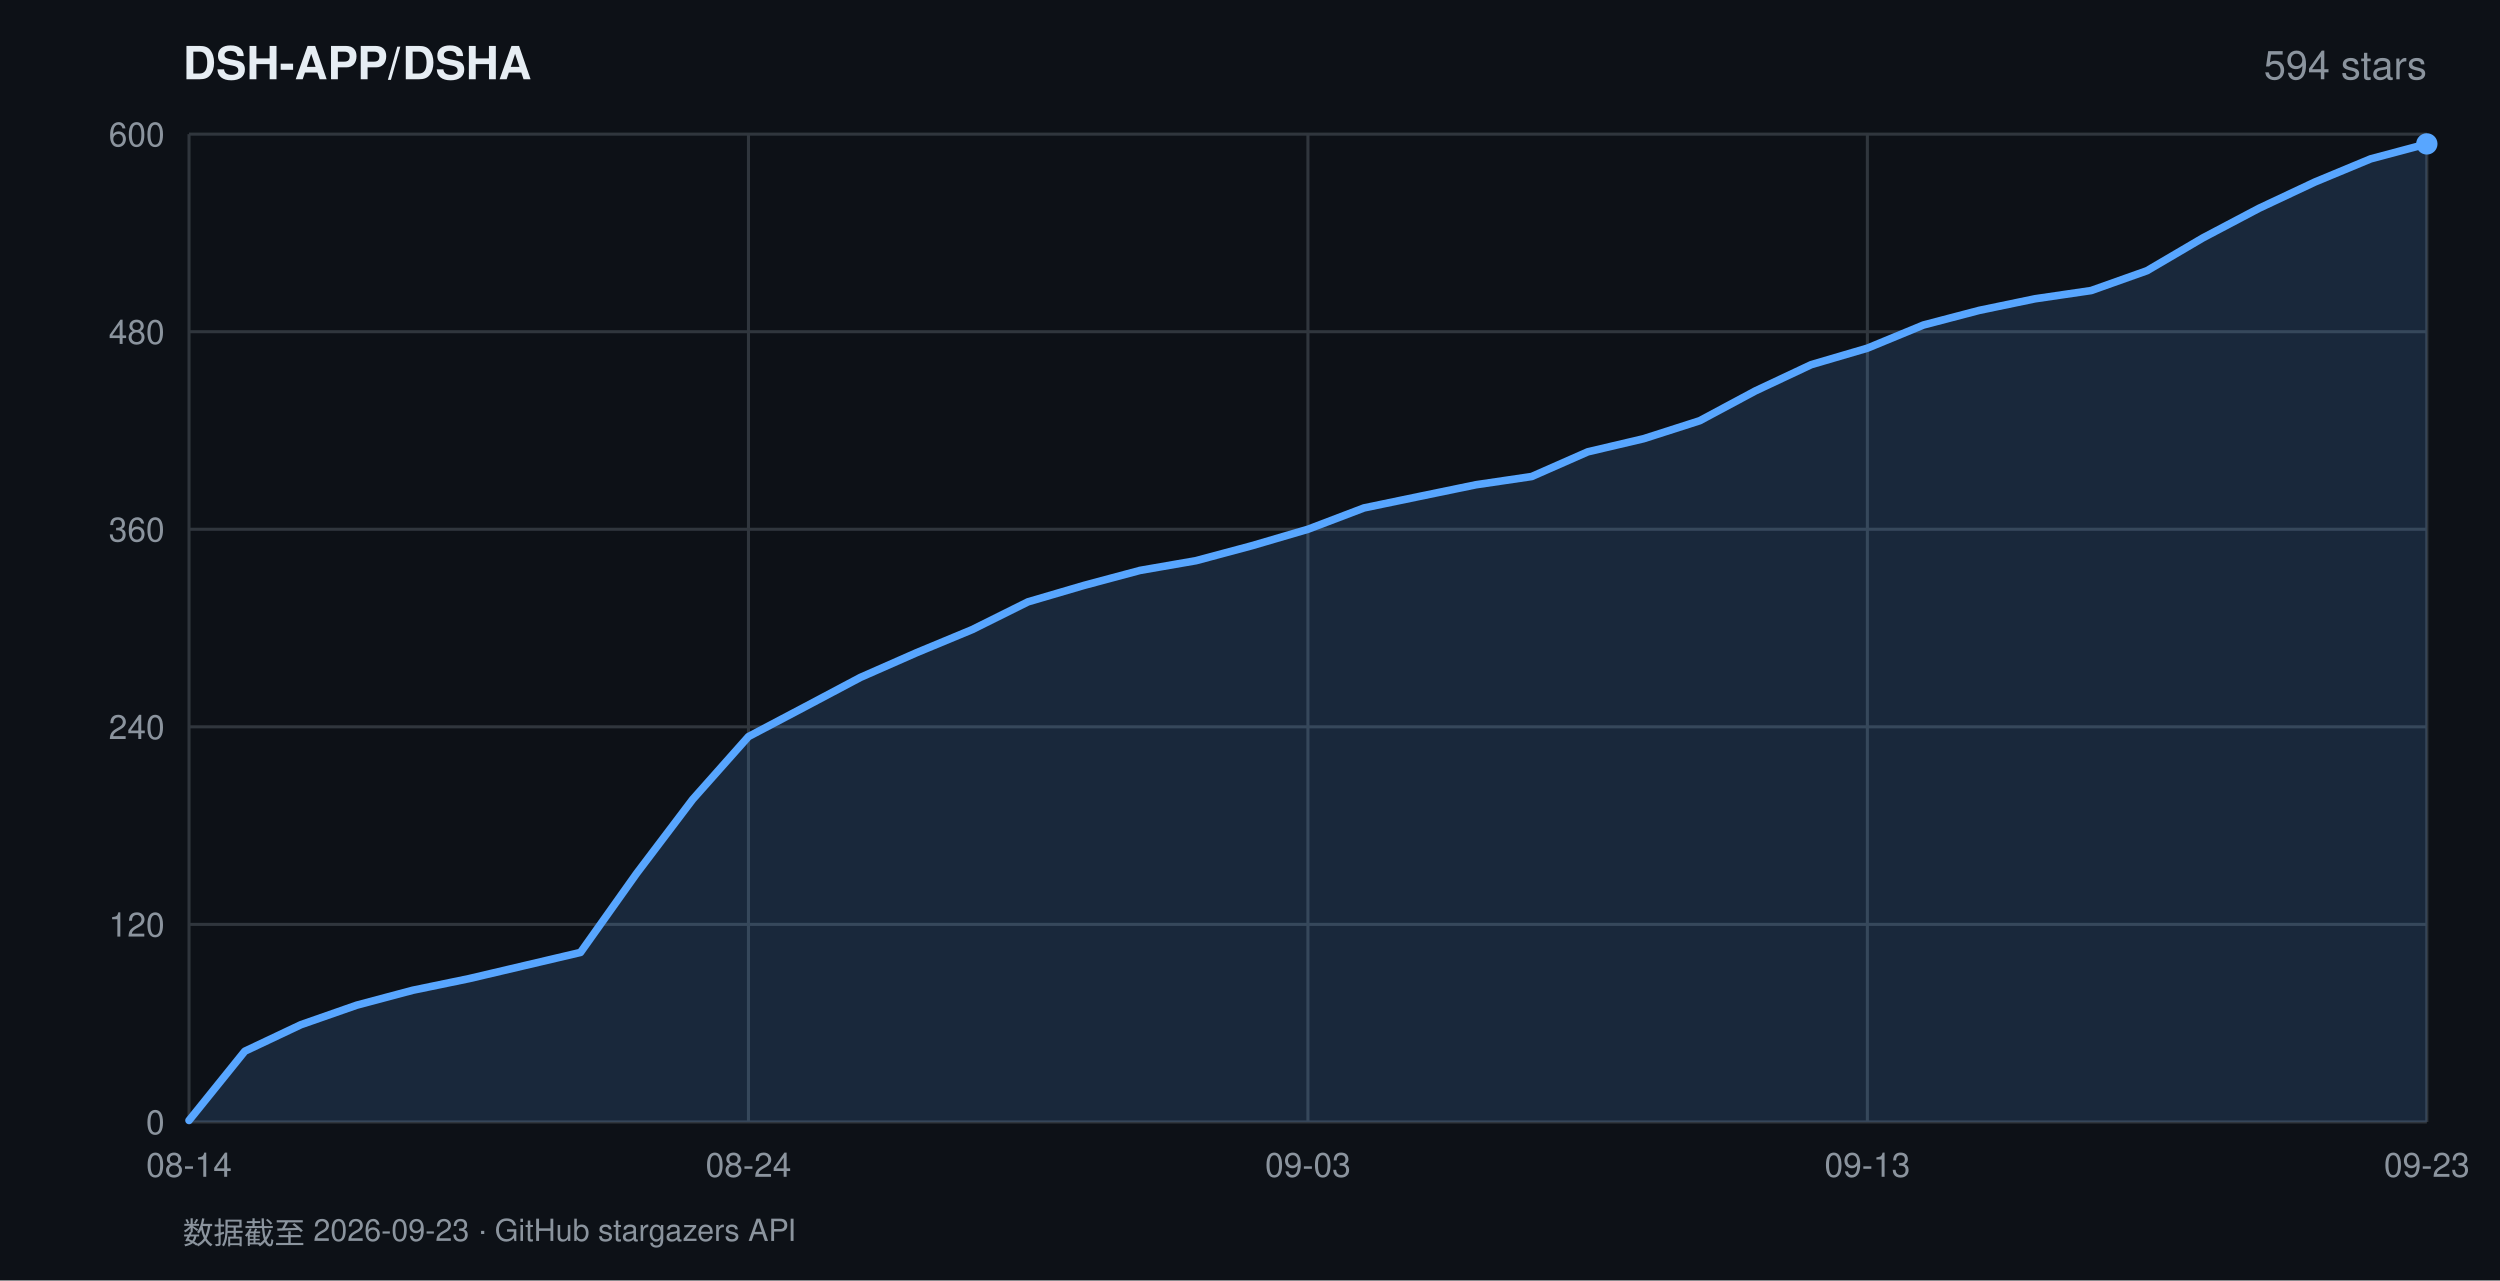
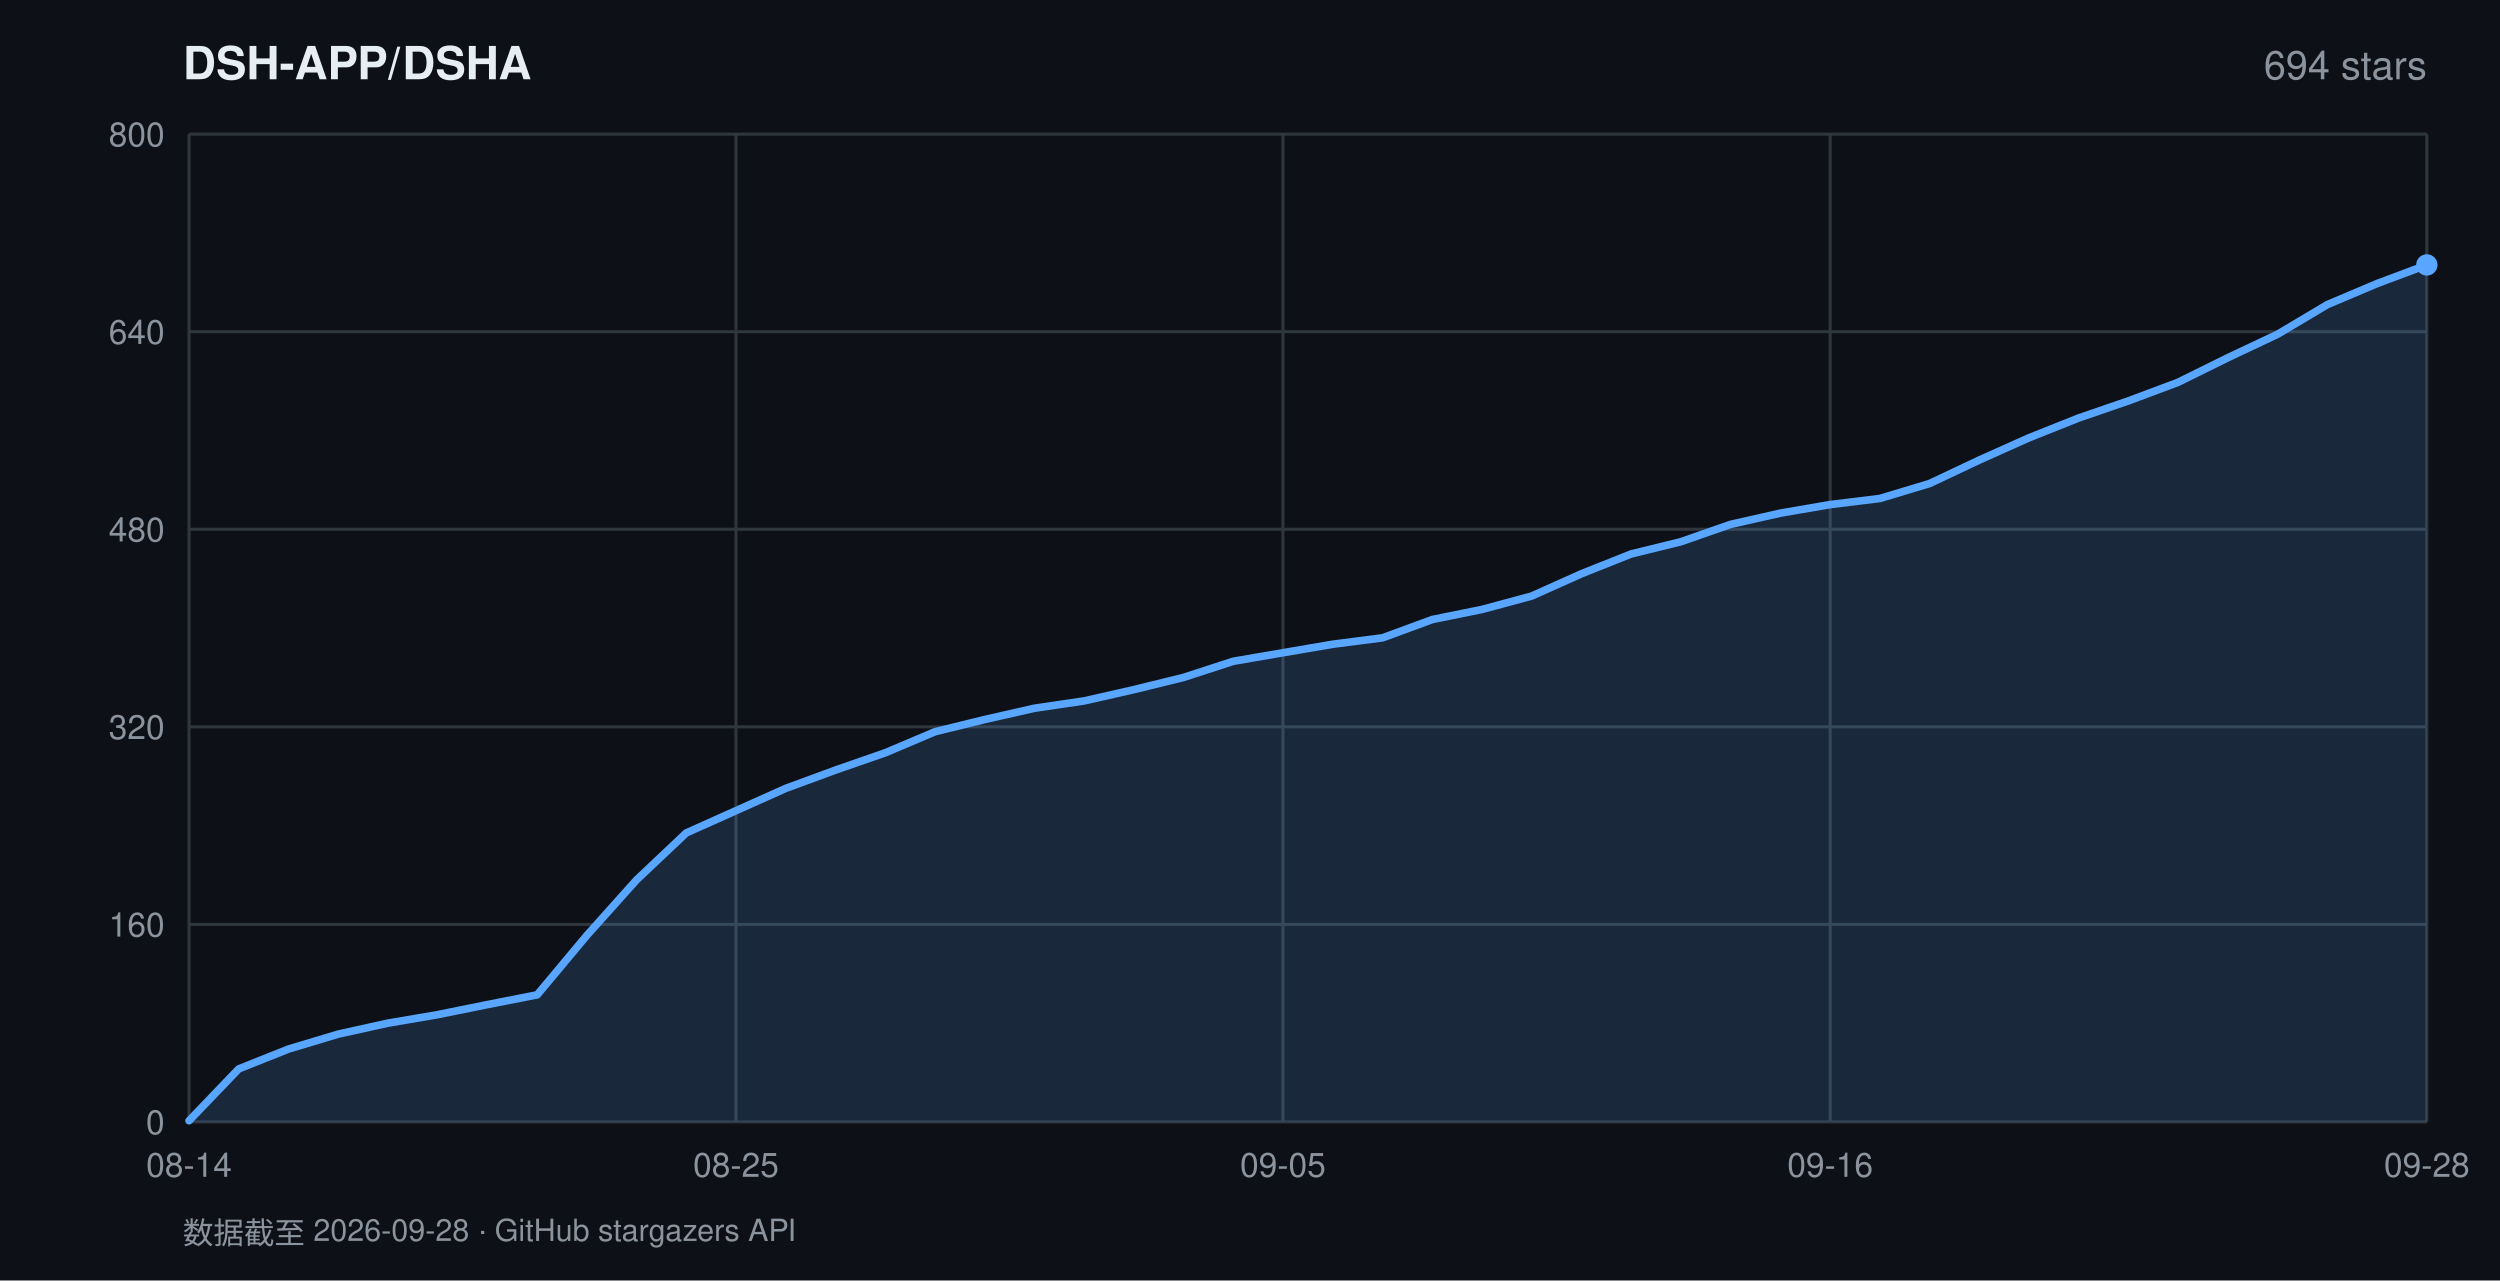
<svg xmlns="http://www.w3.org/2000/svg" width="820" height="420" viewBox="0 0 820 420" font-family="-apple-system,BlinkMacSystemFont,'Segoe UI',Helvetica,Arial,sans-serif">
  <rect width="820" height="420" fill="#0d1117" />
  <text x="60" y="26" fill="#e6edf3" font-size="15" font-weight="600">DSH-APP/DSHA</text>
-   <text x="796" y="26" fill="#8b949e" font-size="13" text-anchor="end">594 stars</text>
+   <text x="796" y="26" fill="#8b949e" font-size="13" text-anchor="end">694 stars</text>
  <line x1="62" y1="368.0" x2="796" y2="368.0" stroke="#30363d" stroke-width="1" />
  <text x="54" y="372.0" fill="#8b949e" font-size="11" text-anchor="end">0</text>
  <line x1="62" y1="303.2" x2="796" y2="303.2" stroke="#30363d" stroke-width="1" />
-   <text x="54" y="307.2" fill="#8b949e" font-size="11" text-anchor="end">120</text>
+   <text x="54" y="307.2" fill="#8b949e" font-size="11" text-anchor="end">160</text>
  <line x1="62" y1="238.4" x2="796" y2="238.4" stroke="#30363d" stroke-width="1" />
-   <text x="54" y="242.4" fill="#8b949e" font-size="11" text-anchor="end">240</text>
+   <text x="54" y="242.4" fill="#8b949e" font-size="11" text-anchor="end">320</text>
  <line x1="62" y1="173.6" x2="796" y2="173.6" stroke="#30363d" stroke-width="1" />
-   <text x="54" y="177.6" fill="#8b949e" font-size="11" text-anchor="end">360</text>
+   <text x="54" y="177.6" fill="#8b949e" font-size="11" text-anchor="end">480</text>
  <line x1="62" y1="108.8" x2="796" y2="108.8" stroke="#30363d" stroke-width="1" />
-   <text x="54" y="112.8" fill="#8b949e" font-size="11" text-anchor="end">480</text>
+   <text x="54" y="112.8" fill="#8b949e" font-size="11" text-anchor="end">640</text>
  <line x1="62" y1="44.0" x2="796" y2="44.0" stroke="#30363d" stroke-width="1" />
-   <text x="54" y="48.0" fill="#8b949e" font-size="11" text-anchor="end">600</text>
+   <text x="54" y="48.0" fill="#8b949e" font-size="11" text-anchor="end">800</text>
  <line x1="62.0" y1="44" x2="62.0" y2="368" stroke="#30363d" stroke-width="1" />
  <text x="62.0" y="386" fill="#8b949e" font-size="11" text-anchor="middle">08-14</text>
-   <line x1="245.5" y1="44" x2="245.5" y2="368" stroke="#30363d" stroke-width="1" />
-   <text x="245.5" y="386" fill="#8b949e" font-size="11" text-anchor="middle">08-24</text>
-   <line x1="429.0" y1="44" x2="429.0" y2="368" stroke="#30363d" stroke-width="1" />
-   <text x="429.0" y="386" fill="#8b949e" font-size="11" text-anchor="middle">09-03</text>
-   <line x1="612.5" y1="44" x2="612.5" y2="368" stroke="#30363d" stroke-width="1" />
-   <text x="612.5" y="386" fill="#8b949e" font-size="11" text-anchor="middle">09-13</text>
+   <line x1="241.4" y1="44" x2="241.4" y2="368" stroke="#30363d" stroke-width="1" />
+   <text x="241.4" y="386" fill="#8b949e" font-size="11" text-anchor="middle">08-25</text>
+   <line x1="420.8" y1="44" x2="420.8" y2="368" stroke="#30363d" stroke-width="1" />
+   <text x="420.8" y="386" fill="#8b949e" font-size="11" text-anchor="middle">09-05</text>
+   <line x1="600.3" y1="44" x2="600.3" y2="368" stroke="#30363d" stroke-width="1" />
+   <text x="600.3" y="386" fill="#8b949e" font-size="11" text-anchor="middle">09-16</text>
  <line x1="796.0" y1="44" x2="796.0" y2="368" stroke="#30363d" stroke-width="1" />
-   <text x="796.0" y="386" fill="#8b949e" font-size="11" text-anchor="middle">09-23</text>
-   <polygon points="62.0,368.0 62.0,367.5 80.3,344.8 98.7,336.1 117.0,329.7 135.4,324.8 153.8,321.0 172.1,316.7 190.4,312.4 208.8,286.5 227.2,262.2 245.5,241.6 263.9,231.9 282.2,222.2 300.6,214.1 318.9,206.5 337.2,197.4 355.6,192.0 373.9,187.1 392.3,183.9 410.6,179.0 429.0,173.6 447.4,166.6 465.7,162.8 484.1,159.0 502.4,156.3 520.8,148.2 539.1,143.9 557.5,138.0 575.8,128.2 594.1,119.6 612.5,114.2 630.9,106.6 649.2,101.8 667.5,98.0 685.9,95.3 704.2,88.8 722.6,78.0 741.0,68.3 759.3,59.7 777.6,52.1 796.0,47.2 796.0,368.0" fill="rgba(88,166,255,0.16)" />
-   <polyline points="62.0,367.5 80.3,344.8 98.7,336.1 117.0,329.7 135.4,324.8 153.8,321.0 172.1,316.7 190.4,312.4 208.8,286.5 227.2,262.2 245.5,241.6 263.9,231.9 282.2,222.2 300.6,214.1 318.9,206.5 337.2,197.4 355.6,192.0 373.9,187.1 392.3,183.9 410.6,179.0 429.0,173.6 447.4,166.6 465.7,162.8 484.1,159.0 502.4,156.3 520.8,148.2 539.1,143.9 557.5,138.0 575.8,128.2 594.1,119.6 612.5,114.2 630.9,106.6 649.2,101.8 667.5,98.0 685.9,95.3 704.2,88.8 722.6,78.0 741.0,68.3 759.3,59.7 777.6,52.1 796.0,47.2" fill="none" stroke="#58a6ff" stroke-width="2.5" stroke-linejoin="round" stroke-linecap="round" />
-   <circle cx="796.0" cy="47.2" r="3.5" fill="#58a6ff" />
-   <text x="60" y="408" fill="#8b949e" font-size="10">数据截至 2026-09-23 · GitHub stargazers API</text>
+   <text x="796.0" y="386" fill="#8b949e" font-size="11" text-anchor="middle">09-28</text>
+   <polygon points="62.0,368.0 62.0,367.6 78.3,350.6 94.6,344.1 110.9,339.2 127.2,335.6 143.6,332.8 159.9,329.5 176.2,326.3 192.5,306.8 208.8,288.6 225.1,273.2 241.4,265.9 257.7,258.6 274.0,252.6 290.4,246.9 306.7,240.0 323.0,236.0 339.3,232.3 355.6,229.9 371.9,226.2 388.2,222.2 404.5,216.9 420.8,214.1 437.2,211.3 453.5,209.2 469.8,203.2 486.1,199.9 502.4,195.5 518.7,188.2 535.0,181.7 551.3,177.7 567.6,172.0 584.0,168.3 600.3,165.5 616.6,163.5 632.9,158.6 649.2,150.9 665.5,143.6 681.8,137.1 698.1,131.5 714.4,125.4 730.8,117.3 747.1,109.6 763.4,99.9 779.7,93.0 796.0,86.9 796.0,368.0" fill="rgba(88,166,255,0.16)" />
+   <polyline points="62.0,367.6 78.3,350.6 94.6,344.1 110.9,339.2 127.2,335.6 143.6,332.8 159.9,329.5 176.2,326.3 192.5,306.8 208.8,288.6 225.1,273.2 241.4,265.9 257.7,258.6 274.0,252.6 290.4,246.9 306.7,240.0 323.0,236.0 339.3,232.3 355.6,229.9 371.9,226.2 388.2,222.2 404.5,216.9 420.8,214.1 437.2,211.3 453.5,209.2 469.8,203.2 486.1,199.9 502.4,195.5 518.7,188.2 535.0,181.7 551.3,177.7 567.6,172.0 584.0,168.3 600.3,165.5 616.6,163.5 632.9,158.6 649.2,150.9 665.5,143.6 681.8,137.1 698.1,131.5 714.4,125.4 730.8,117.3 747.1,109.6 763.4,99.9 779.7,93.0 796.0,86.9" fill="none" stroke="#58a6ff" stroke-width="2.5" stroke-linejoin="round" stroke-linecap="round" />
+   <circle cx="796.0" cy="86.9" r="3.5" fill="#58a6ff" />
+   <text x="60" y="408" fill="#8b949e" font-size="10">数据截至 2026-09-28 · GitHub stargazers API</text>
</svg>
